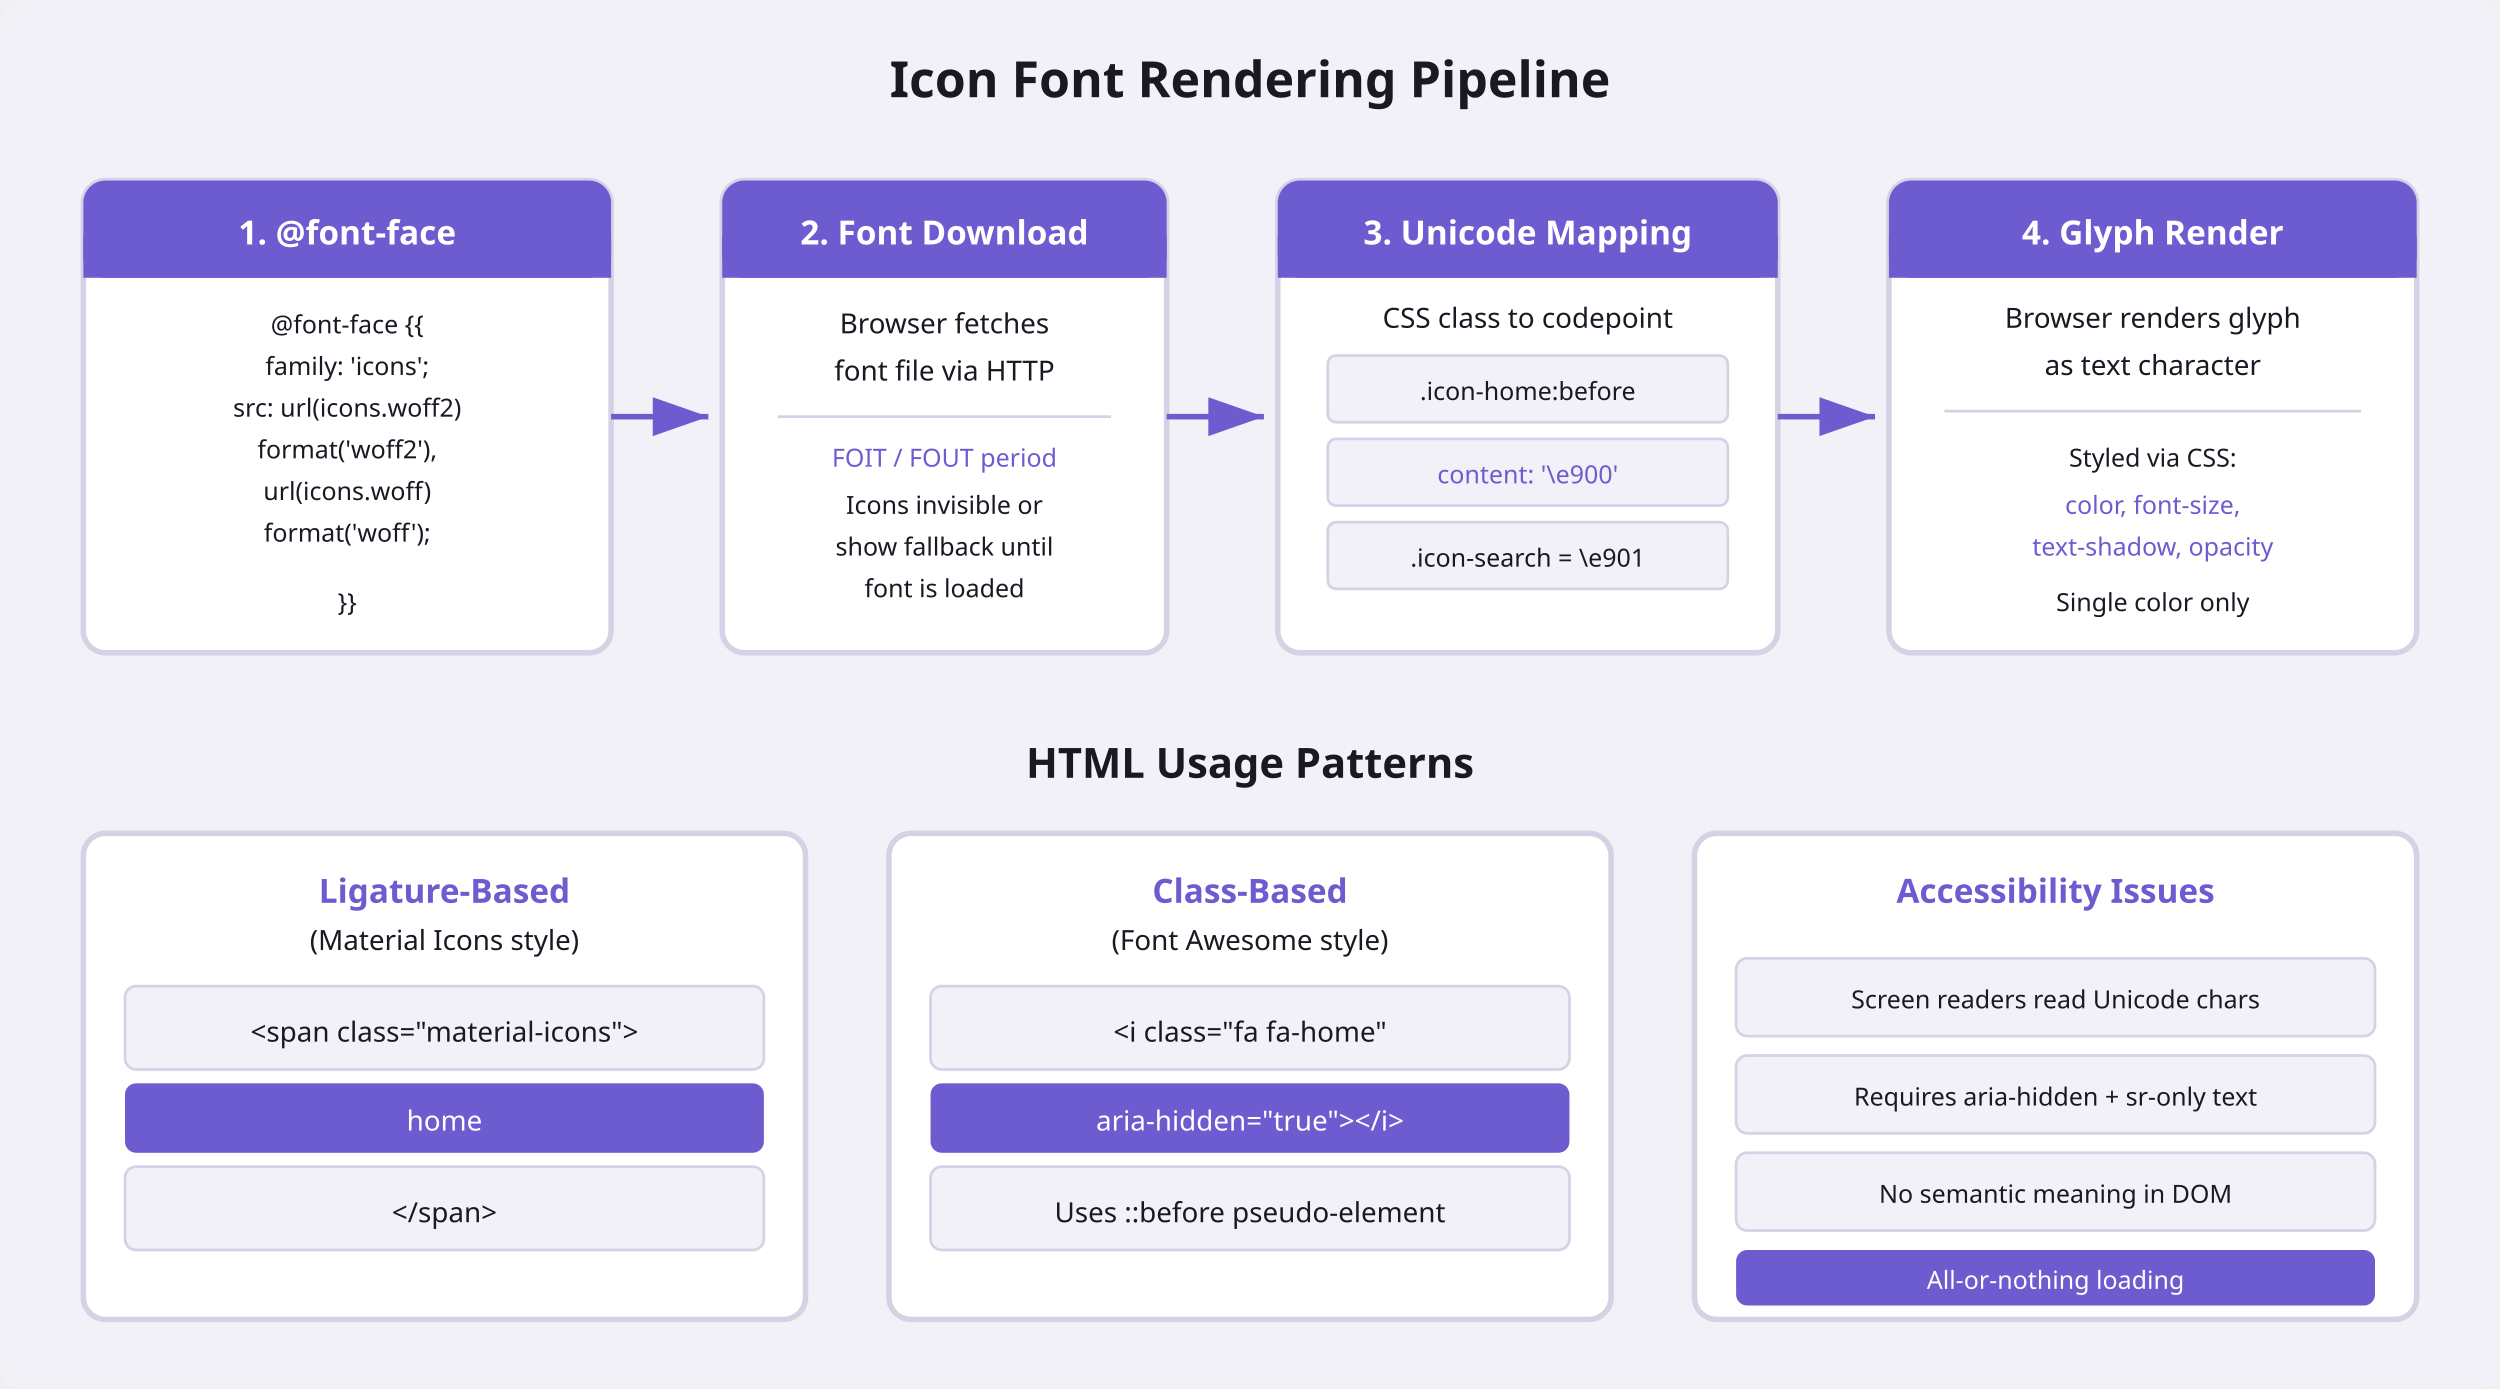
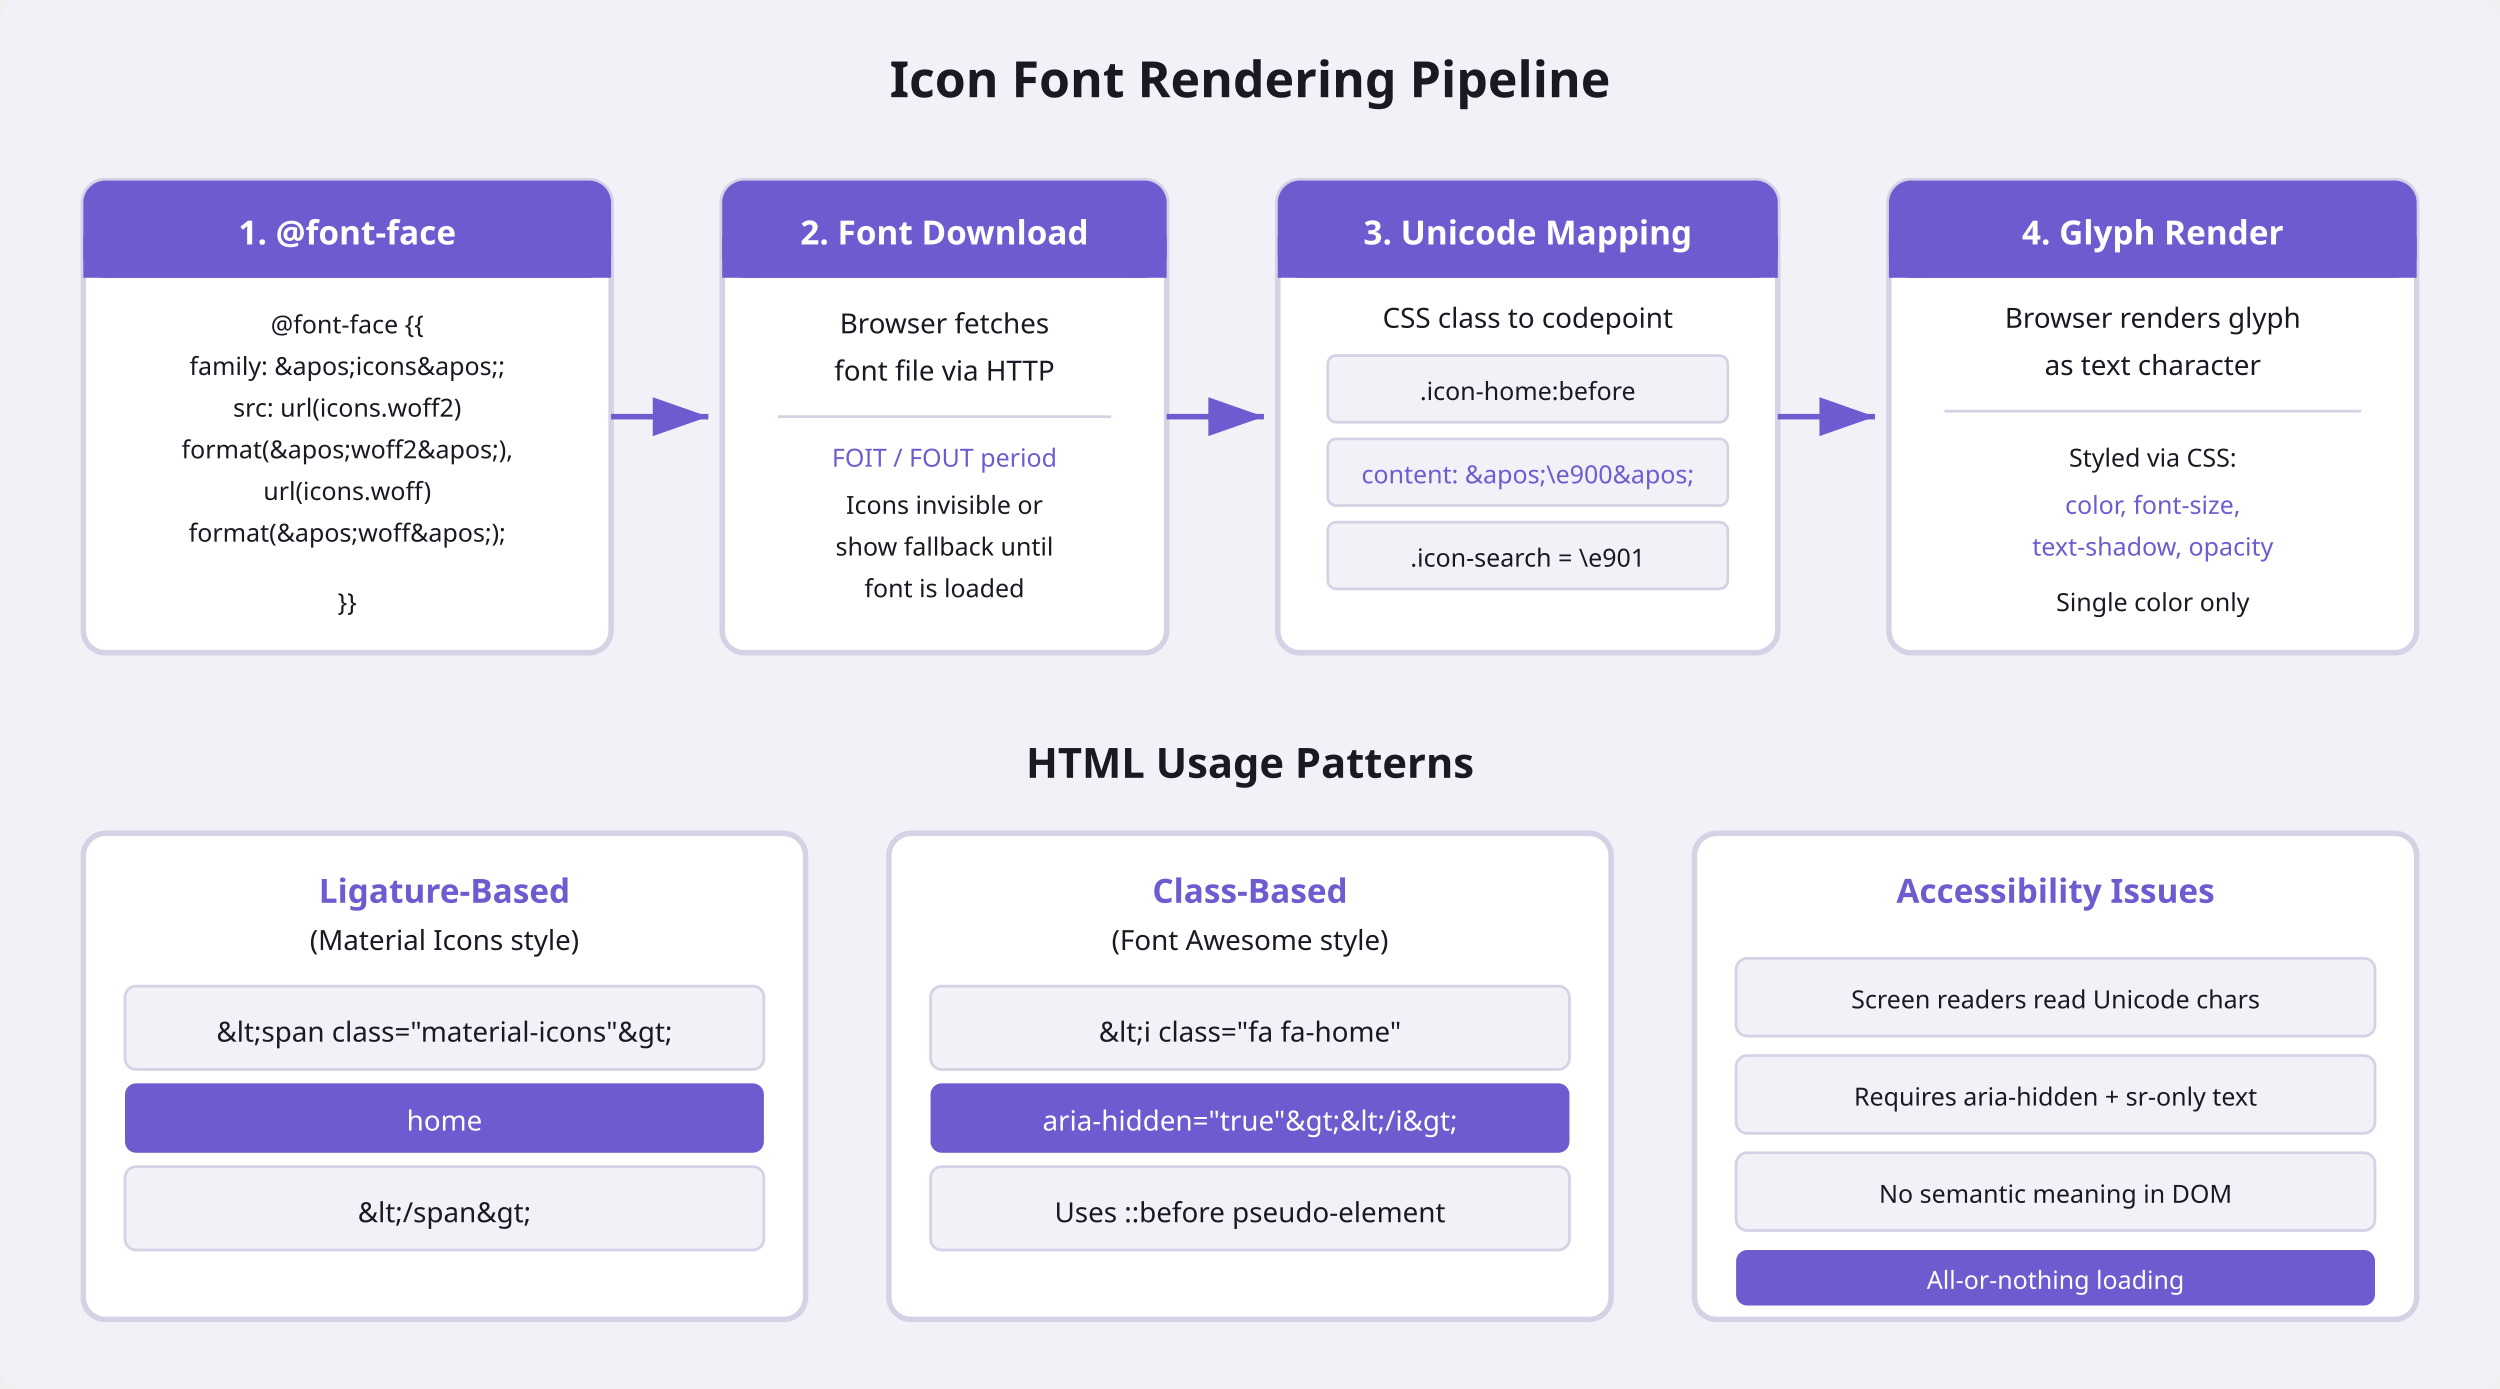
<svg xmlns="http://www.w3.org/2000/svg" viewBox="0 0 900 500" role="img" aria-label="Icon font rendering pipeline showing font-face loading, Unicode mapping, glyph rendering, and CSS styling" font-family="system-ui, sans-serif">
  <rect width="900" height="500" fill="#f3f1f8" rx="8" />
  <text x="450" y="35" text-anchor="middle" font-size="18" font-weight="bold" fill="#1a1822">Icon Font Rendering Pipeline</text>
  <defs>
    <marker id="arrow2" markerWidth="10" markerHeight="7" refX="10" refY="3.5" orient="auto">
      <polygon points="0 0, 10 3.5, 0 7" fill="#6d5bd0" />
    </marker>
  </defs>
  <rect x="30" y="65" width="190" height="170" rx="8" fill="#ffffff" stroke="#d7d1e6" stroke-width="2" />
  <rect x="30" y="65" width="190" height="35" rx="8" fill="#6d5bd0" />
  <rect x="30" y="85" width="190" height="15" fill="#6d5bd0" />
  <text x="125" y="88" text-anchor="middle" font-size="12" font-weight="bold" fill="#ffffff">1. @font-face</text>
  <text x="125" y="120" text-anchor="middle" font-size="9" fill="#1a1822">@font-face {{</text>
-   <text x="125" y="135" text-anchor="middle" font-size="9" fill="#1a1822">  family: 'icons';</text>
+   <text x="125" y="135" text-anchor="middle" font-size="9" fill="#1a1822">  family: &amp;apos;icons&amp;apos;;</text>
  <text x="125" y="150" text-anchor="middle" font-size="9" fill="#1a1822">  src: url(icons.woff2)</text>
-   <text x="125" y="165" text-anchor="middle" font-size="9" fill="#1a1822">       format('woff2'),</text>
+   <text x="125" y="165" text-anchor="middle" font-size="9" fill="#1a1822">       format(&amp;apos;woff2&amp;apos;),</text>
  <text x="125" y="180" text-anchor="middle" font-size="9" fill="#1a1822">       url(icons.woff)</text>
-   <text x="125" y="195" text-anchor="middle" font-size="9" fill="#1a1822">       format('woff');</text>
+   <text x="125" y="195" text-anchor="middle" font-size="9" fill="#1a1822">       format(&amp;apos;woff&amp;apos;);</text>
  <text x="125" y="220" text-anchor="middle" font-size="9" fill="#1a1822">}}</text>
  <path d="M 220 150 L 255 150" stroke="#6d5bd0" stroke-width="2" fill="none" marker-end="url(#arrow2)" />
  <rect x="260" y="65" width="160" height="170" rx="8" fill="#ffffff" stroke="#d7d1e6" stroke-width="2" />
  <rect x="260" y="65" width="160" height="35" rx="8" fill="#6d5bd0" />
  <rect x="260" y="85" width="160" height="15" fill="#6d5bd0" />
  <text x="340" y="88" text-anchor="middle" font-size="12" font-weight="bold" fill="#ffffff">2. Font Download</text>
  <text x="340" y="120" text-anchor="middle" font-size="10" fill="#1a1822">Browser fetches</text>
  <text x="340" y="137" text-anchor="middle" font-size="10" fill="#1a1822">font file via HTTP</text>
  <line x1="280" y1="150" x2="400" y2="150" stroke="#d7d1e6" stroke-width="1" />
  <text x="340" y="168" text-anchor="middle" font-size="9" fill="#6d5bd0">FOIT / FOUT period</text>
  <text x="340" y="185" text-anchor="middle" font-size="9" fill="#1a1822">Icons invisible or</text>
  <text x="340" y="200" text-anchor="middle" font-size="9" fill="#1a1822">show fallback until</text>
  <text x="340" y="215" text-anchor="middle" font-size="9" fill="#1a1822">font is loaded</text>
  <path d="M 420 150 L 455 150" stroke="#6d5bd0" stroke-width="2" fill="none" marker-end="url(#arrow2)" />
  <rect x="460" y="65" width="180" height="170" rx="8" fill="#ffffff" stroke="#d7d1e6" stroke-width="2" />
  <rect x="460" y="65" width="180" height="35" rx="8" fill="#6d5bd0" />
  <rect x="460" y="85" width="180" height="15" fill="#6d5bd0" />
  <text x="550" y="88" text-anchor="middle" font-size="12" font-weight="bold" fill="#ffffff">3. Unicode Mapping</text>
  <text x="550" y="118" text-anchor="middle" font-size="10" fill="#1a1822">CSS class to codepoint</text>
  <rect x="478" y="128" width="144" height="24" rx="3" fill="#f3f1f8" stroke="#d7d1e6" stroke-width="1" />
  <text x="550" y="144" text-anchor="middle" font-size="9" fill="#1a1822">.icon-home:before</text>
  <rect x="478" y="158" width="144" height="24" rx="3" fill="#f3f1f8" stroke="#d7d1e6" stroke-width="1" />
-   <text x="550" y="174" text-anchor="middle" font-size="9" fill="#6d5bd0">content: '\e900'</text>
+   <text x="550" y="174" text-anchor="middle" font-size="9" fill="#6d5bd0">content: &amp;apos;\e900&amp;apos;</text>
  <rect x="478" y="188" width="144" height="24" rx="3" fill="#f3f1f8" stroke="#d7d1e6" stroke-width="1" />
  <text x="550" y="204" text-anchor="middle" font-size="9" fill="#1a1822">.icon-search = \e901</text>
  <path d="M 640 150 L 675 150" stroke="#6d5bd0" stroke-width="2" fill="none" marker-end="url(#arrow2)" />
  <rect x="680" y="65" width="190" height="170" rx="8" fill="#ffffff" stroke="#d7d1e6" stroke-width="2" />
  <rect x="680" y="65" width="190" height="35" rx="8" fill="#6d5bd0" />
  <rect x="680" y="85" width="190" height="15" fill="#6d5bd0" />
  <text x="775" y="88" text-anchor="middle" font-size="12" font-weight="bold" fill="#ffffff">4. Glyph Render</text>
  <text x="775" y="118" text-anchor="middle" font-size="10" fill="#1a1822">Browser renders glyph</text>
  <text x="775" y="135" text-anchor="middle" font-size="10" fill="#1a1822">as text character</text>
  <line x1="700" y1="148" x2="850" y2="148" stroke="#d7d1e6" stroke-width="1" />
  <text x="775" y="168" text-anchor="middle" font-size="9" fill="#1a1822">Styled via CSS:</text>
  <text x="775" y="185" text-anchor="middle" font-size="9" fill="#6d5bd0">color, font-size,</text>
  <text x="775" y="200" text-anchor="middle" font-size="9" fill="#6d5bd0">text-shadow, opacity</text>
  <text x="775" y="220" text-anchor="middle" font-size="9" fill="#1a1822">Single color only</text>
  <text x="450" y="280" text-anchor="middle" font-size="15" font-weight="bold" fill="#1a1822">HTML Usage Patterns</text>
  <rect x="30" y="300" width="260" height="175" rx="8" fill="#ffffff" stroke="#d7d1e6" stroke-width="2" />
  <text x="160" y="325" text-anchor="middle" font-size="12" font-weight="bold" fill="#6d5bd0">Ligature-Based</text>
  <text x="160" y="342" text-anchor="middle" font-size="10" fill="#1a1822">(Material Icons style)</text>
  <rect x="45" y="355" width="230" height="30" rx="4" fill="#f3f1f8" stroke="#d7d1e6" stroke-width="1" />
-   <text x="160" y="375" text-anchor="middle" font-size="10" fill="#1a1822">&lt;span class="material-icons"&gt;</text>
+   <text x="160" y="375" text-anchor="middle" font-size="10" fill="#1a1822">&amp;lt;span class="material-icons"&amp;gt;</text>
  <rect x="45" y="390" width="230" height="25" rx="4" fill="#6d5bd0" />
  <text x="160" y="407" text-anchor="middle" font-size="10" fill="#ffffff">home</text>
  <rect x="45" y="420" width="230" height="30" rx="4" fill="#f3f1f8" stroke="#d7d1e6" stroke-width="1" />
-   <text x="160" y="440" text-anchor="middle" font-size="10" fill="#1a1822">&lt;/span&gt;</text>
+   <text x="160" y="440" text-anchor="middle" font-size="10" fill="#1a1822">&amp;lt;/span&amp;gt;</text>
  <rect x="320" y="300" width="260" height="175" rx="8" fill="#ffffff" stroke="#d7d1e6" stroke-width="2" />
  <text x="450" y="325" text-anchor="middle" font-size="12" font-weight="bold" fill="#6d5bd0">Class-Based</text>
  <text x="450" y="342" text-anchor="middle" font-size="10" fill="#1a1822">(Font Awesome style)</text>
  <rect x="335" y="355" width="230" height="30" rx="4" fill="#f3f1f8" stroke="#d7d1e6" stroke-width="1" />
-   <text x="450" y="375" text-anchor="middle" font-size="10" fill="#1a1822">&lt;i class="fa fa-home"</text>
+   <text x="450" y="375" text-anchor="middle" font-size="10" fill="#1a1822">&amp;lt;i class="fa fa-home"</text>
  <rect x="335" y="390" width="230" height="25" rx="4" fill="#6d5bd0" />
-   <text x="450" y="407" text-anchor="middle" font-size="10" fill="#ffffff">aria-hidden="true"&gt;&lt;/i&gt;</text>
+   <text x="450" y="407" text-anchor="middle" font-size="10" fill="#ffffff">aria-hidden="true"&amp;gt;&amp;lt;/i&amp;gt;</text>
  <rect x="335" y="420" width="230" height="30" rx="4" fill="#f3f1f8" stroke="#d7d1e6" stroke-width="1" />
  <text x="450" y="440" text-anchor="middle" font-size="10" fill="#1a1822">Uses ::before pseudo-element</text>
  <rect x="610" y="300" width="260" height="175" rx="8" fill="#ffffff" stroke="#d7d1e6" stroke-width="2" />
  <text x="740" y="325" text-anchor="middle" font-size="12" font-weight="bold" fill="#6d5bd0">Accessibility Issues</text>
  <rect x="625" y="345" width="230" height="28" rx="4" fill="#f3f1f8" stroke="#d7d1e6" stroke-width="1" />
  <text x="740" y="363" text-anchor="middle" font-size="9" fill="#1a1822">Screen readers read Unicode chars</text>
  <rect x="625" y="380" width="230" height="28" rx="4" fill="#f3f1f8" stroke="#d7d1e6" stroke-width="1" />
  <text x="740" y="398" text-anchor="middle" font-size="9" fill="#1a1822">Requires aria-hidden + sr-only text</text>
  <rect x="625" y="415" width="230" height="28" rx="4" fill="#f3f1f8" stroke="#d7d1e6" stroke-width="1" />
  <text x="740" y="433" text-anchor="middle" font-size="9" fill="#1a1822">No semantic meaning in DOM</text>
  <rect x="625" y="450" width="230" height="20" rx="4" fill="#6d5bd0" />
  <text x="740" y="464" text-anchor="middle" font-size="9" fill="#ffffff">All-or-nothing loading</text>
</svg>
